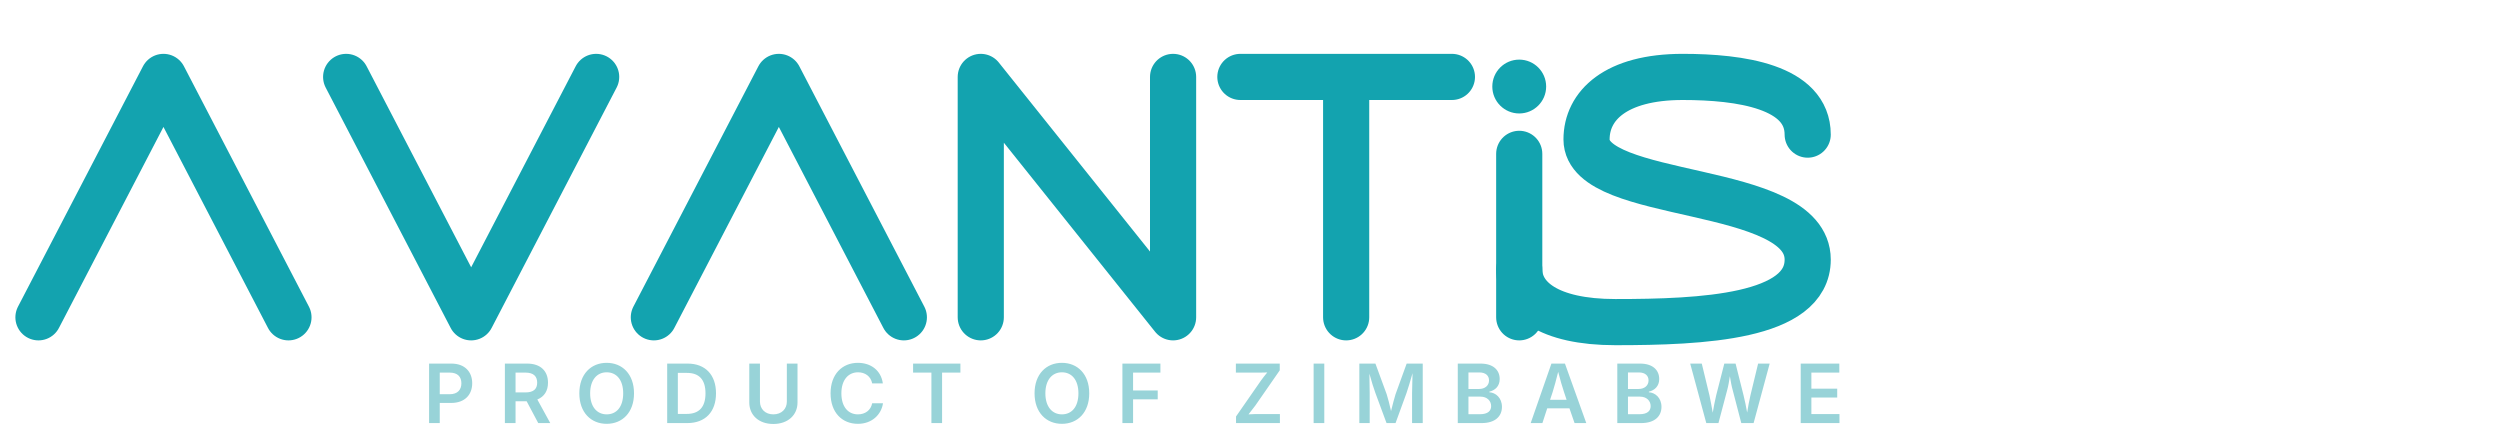
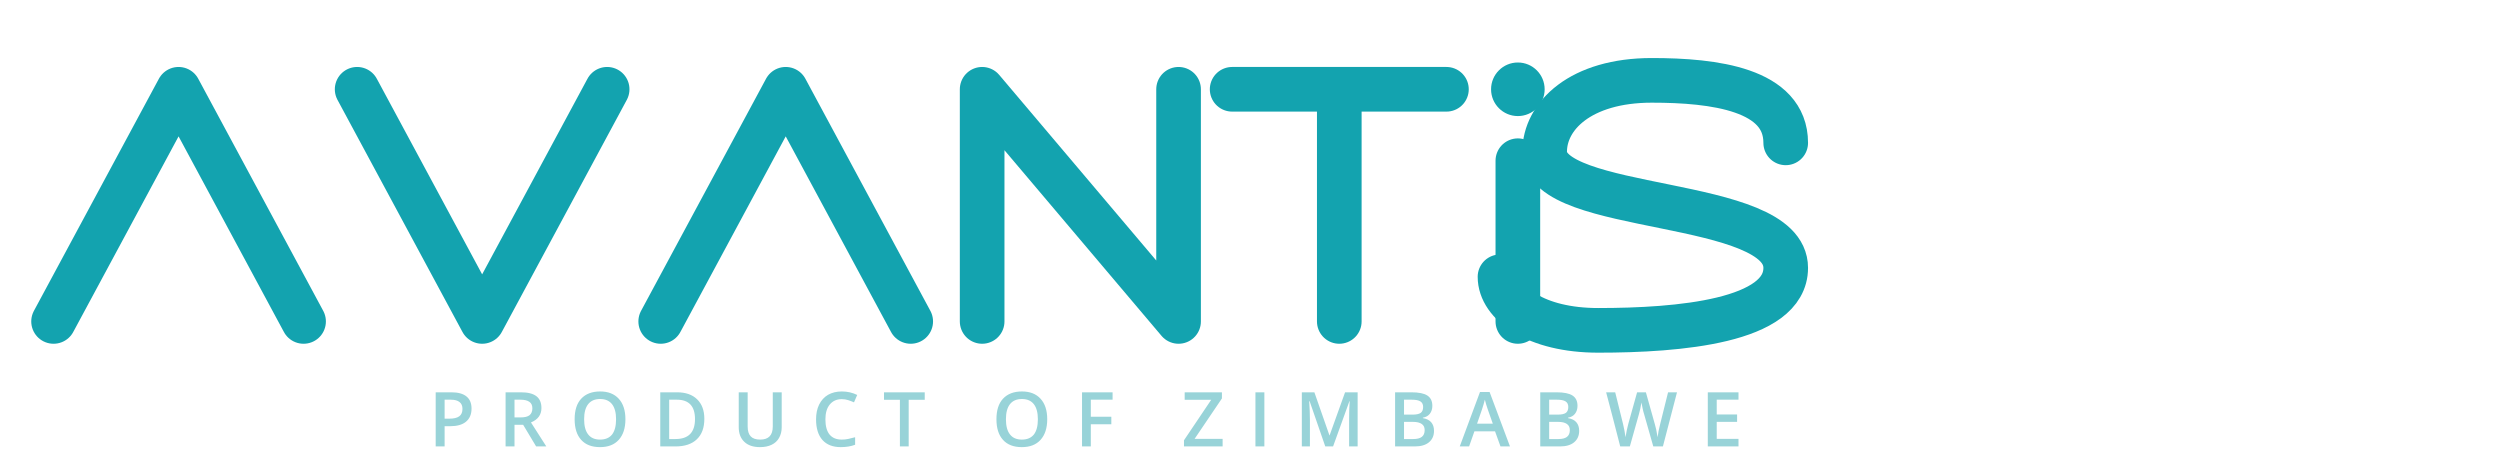
- <svg xmlns="http://www.w3.org/2000/svg" viewBox="0 0 260 46" fill="none">
-   <path d="M 4 33 L 17 8 L 30 33" stroke="#13A3AF" stroke-width="4.8" stroke-linecap="round" stroke-linejoin="round" />
-   <path d="M 36 8 L 49 33 L 62 8" stroke="#13A3AF" stroke-width="4.8" stroke-linecap="round" stroke-linejoin="round" />
-   <path d="M 68 33 L 81 8 L 94 33" stroke="#13A3AF" stroke-width="4.8" stroke-linecap="round" stroke-linejoin="round" />
-   <path d="M 102 33 V 8 L 122 33 V 8" stroke="#13A3AF" stroke-width="4.8" stroke-linecap="round" stroke-linejoin="round" />
-   <path d="M 129 8 H 151 M 140 8 V 33" stroke="#13A3AF" stroke-width="4.8" stroke-linecap="round" stroke-linejoin="round" />
-   <path d="M 158 16 V 33" stroke="#13A3AF" stroke-width="4.8" stroke-linecap="round" stroke-linejoin="round" />
-   <circle cx="158" cy="9" r="2.8" fill="#13A3AF" />
-   <path d="M 188 14 C 188 9 181 8 175 8 C 168 8 165 11 165 14.5 C 165 21 188 19 188 27 C 188 33 177 33.5 168 33.5 C 161 33.5 158 31 158 28" stroke="#13A3AF" stroke-width="4.8" stroke-linecap="round" stroke-linejoin="round" />
-   <text x="44" y="44" fill="#98D3D8" font-family="-apple-system, BlinkMacSystemFont, 'Segoe UI', 'Plus Jakarta Sans', sans-serif" font-weight="600" font-size="8.5" letter-spacing="2.4">PRODUCT OF ZIMBABWE</text>
+ <svg xmlns="http://www.w3.org/2000/svg" viewBox="0 0 280 52" fill="none" aria-label="AVANTiS — Product of Zimbabwe">
+   <path d="M 6 36 L 20 10 L 34 36" stroke="#13A3AF" stroke-width="5" stroke-linecap="round" stroke-linejoin="round" />
+   <path d="M 40 10 L 54 36 L 68 10" stroke="#13A3AF" stroke-width="5" stroke-linecap="round" stroke-linejoin="round" />
+   <path d="M 74 36 L 88 10 L 102 36" stroke="#13A3AF" stroke-width="5" stroke-linecap="round" stroke-linejoin="round" />
+   <path d="M 110 36 V 10 L 132 36 V 10" stroke="#13A3AF" stroke-width="5" stroke-linecap="round" stroke-linejoin="round" />
+   <path d="M 138 10 H 162 M 150 10 V 36" stroke="#13A3AF" stroke-width="5" stroke-linecap="round" stroke-linejoin="round" />
+   <path d="M 170 18 V 36" stroke="#13A3AF" stroke-width="5" stroke-linecap="round" stroke-linejoin="round" />
+   <circle cx="170" cy="10" r="3" fill="#13A3AF" />
+   <path d="M 200 16 C 200 10 192 9 185 9 C 177 9 173 13 173 17 C 173 24 200 22 200 30 C 200 36 188 37 179 37 C 172 37 168 34 168 31" stroke="#13A3AF" stroke-width="5" stroke-linecap="round" stroke-linejoin="round" />
+   <text x="48" y="50" fill="#98D3D8" font-family="'Open Sans', -apple-system, BlinkMacSystemFont, 'Segoe UI', sans-serif" font-weight="600" font-size="8.5" letter-spacing="2.6">PRODUCT OF ZIMBABWE</text>
</svg>
